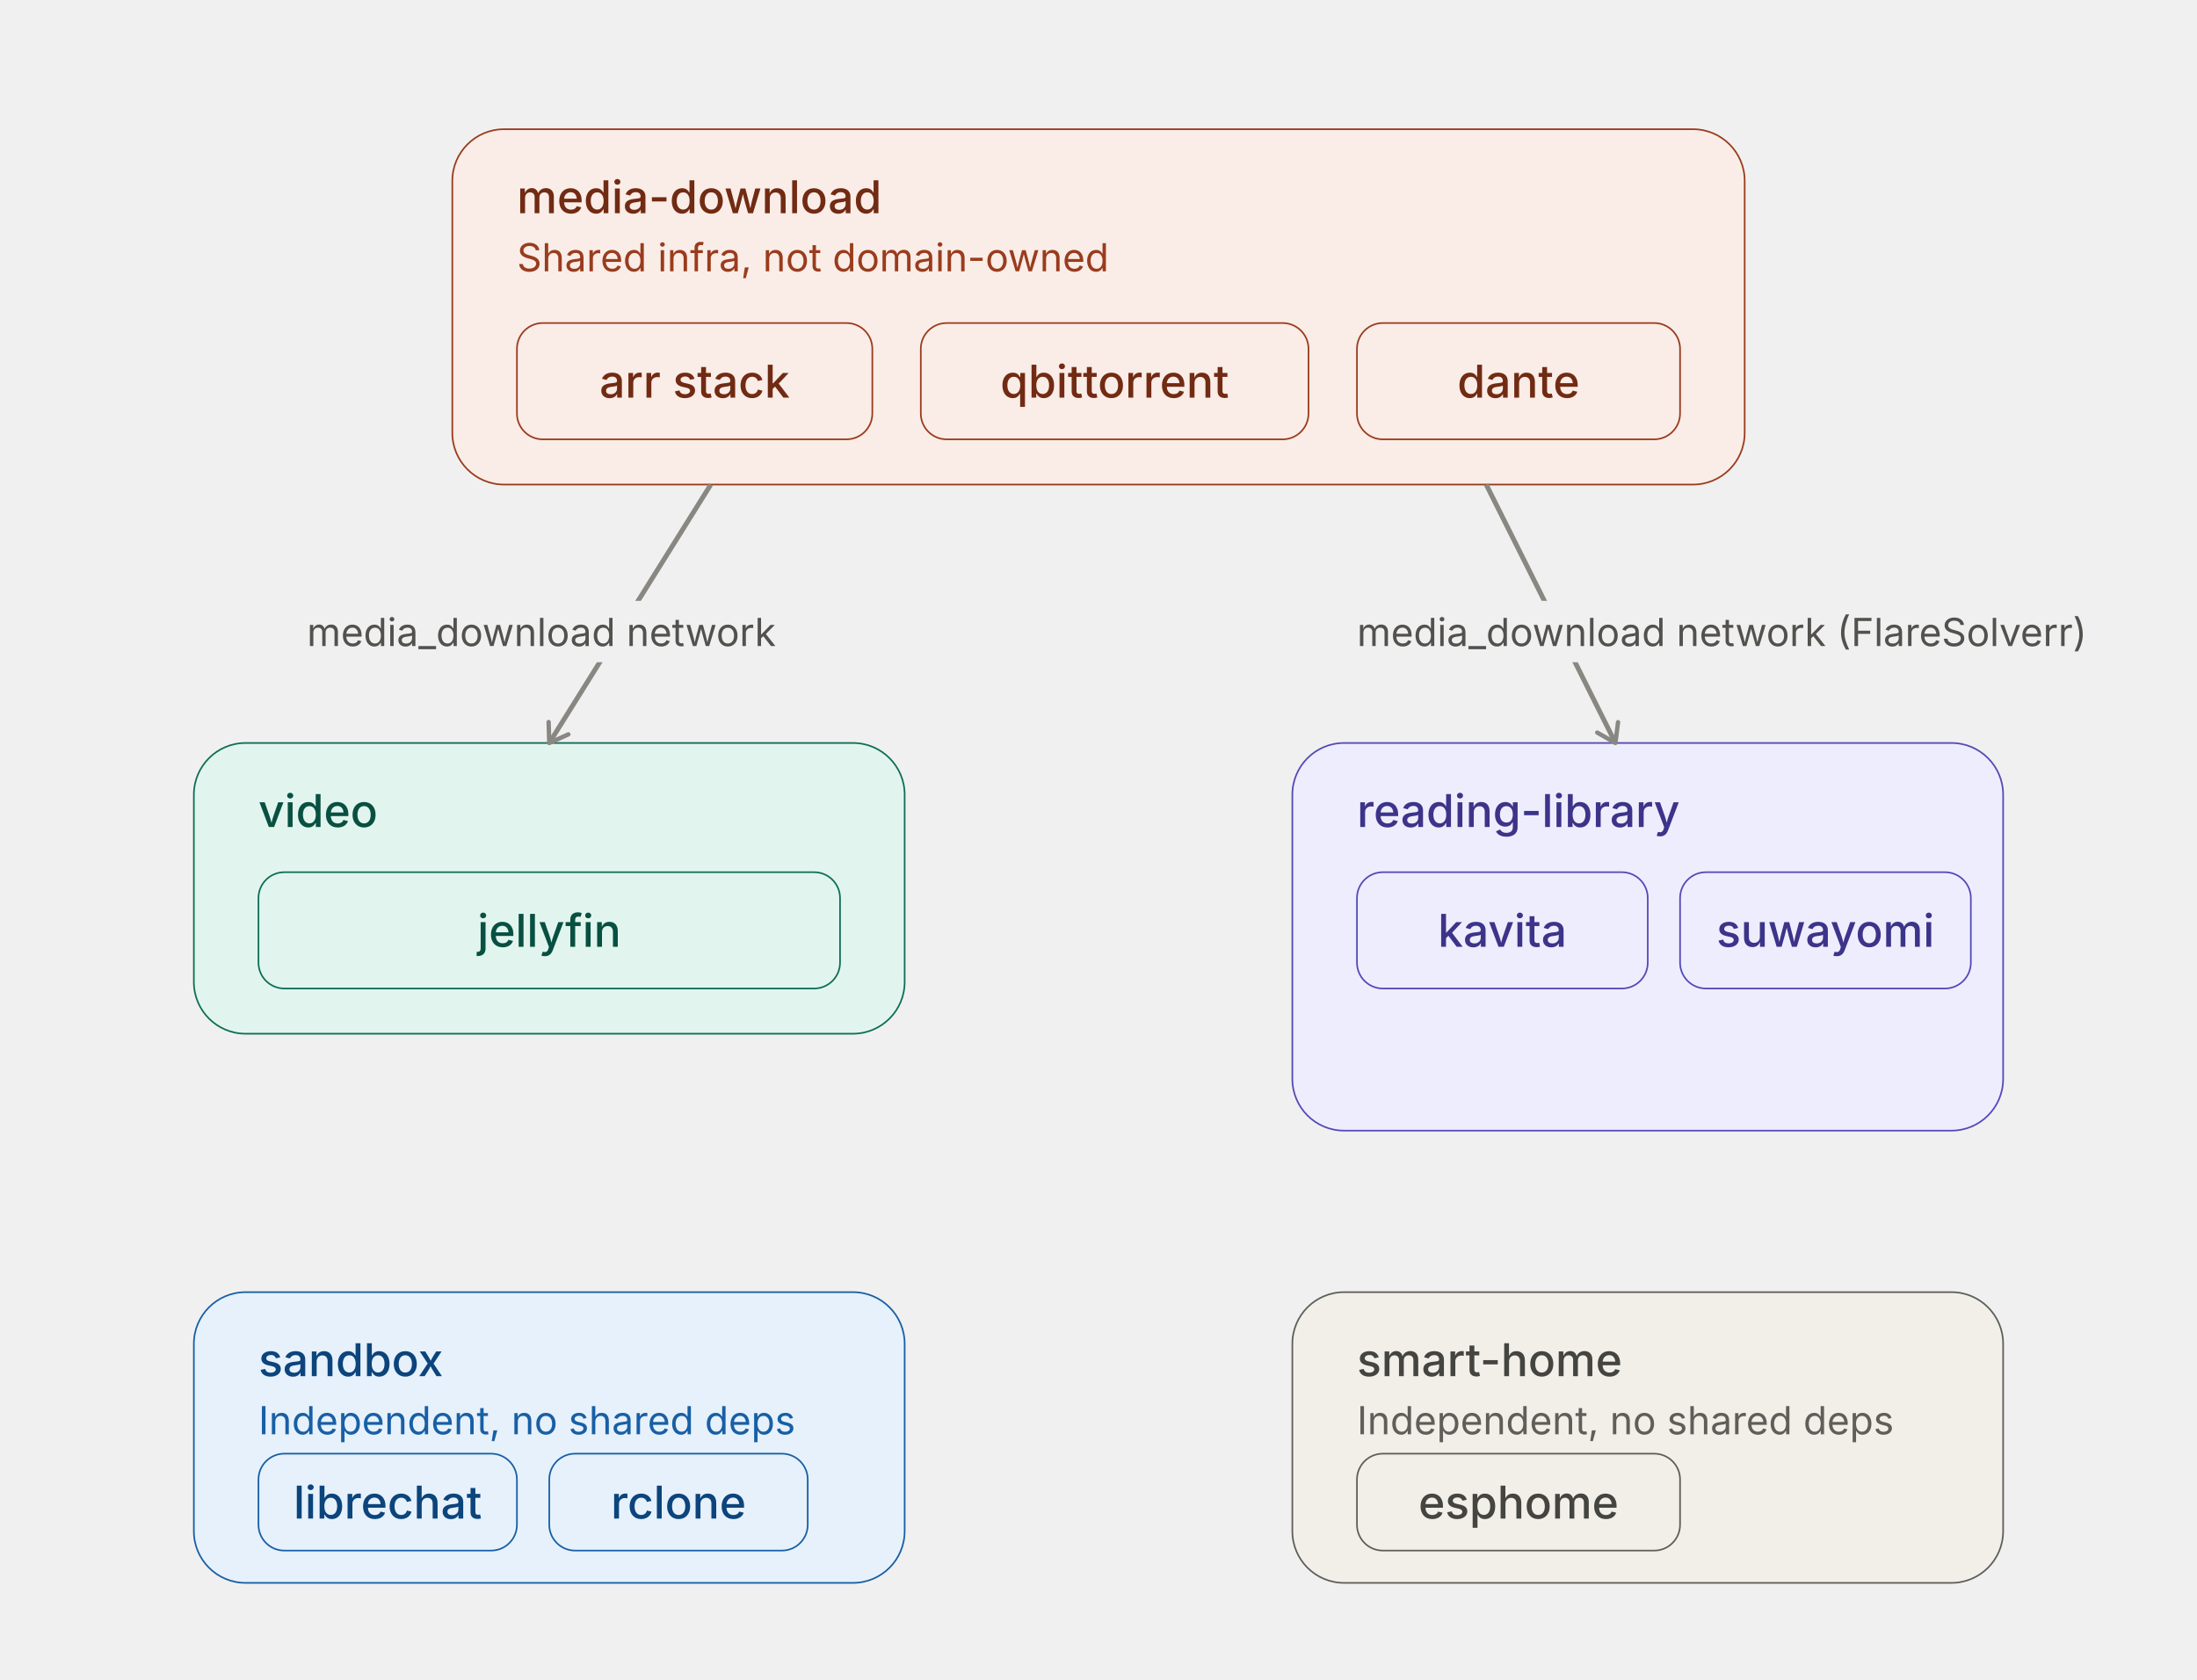
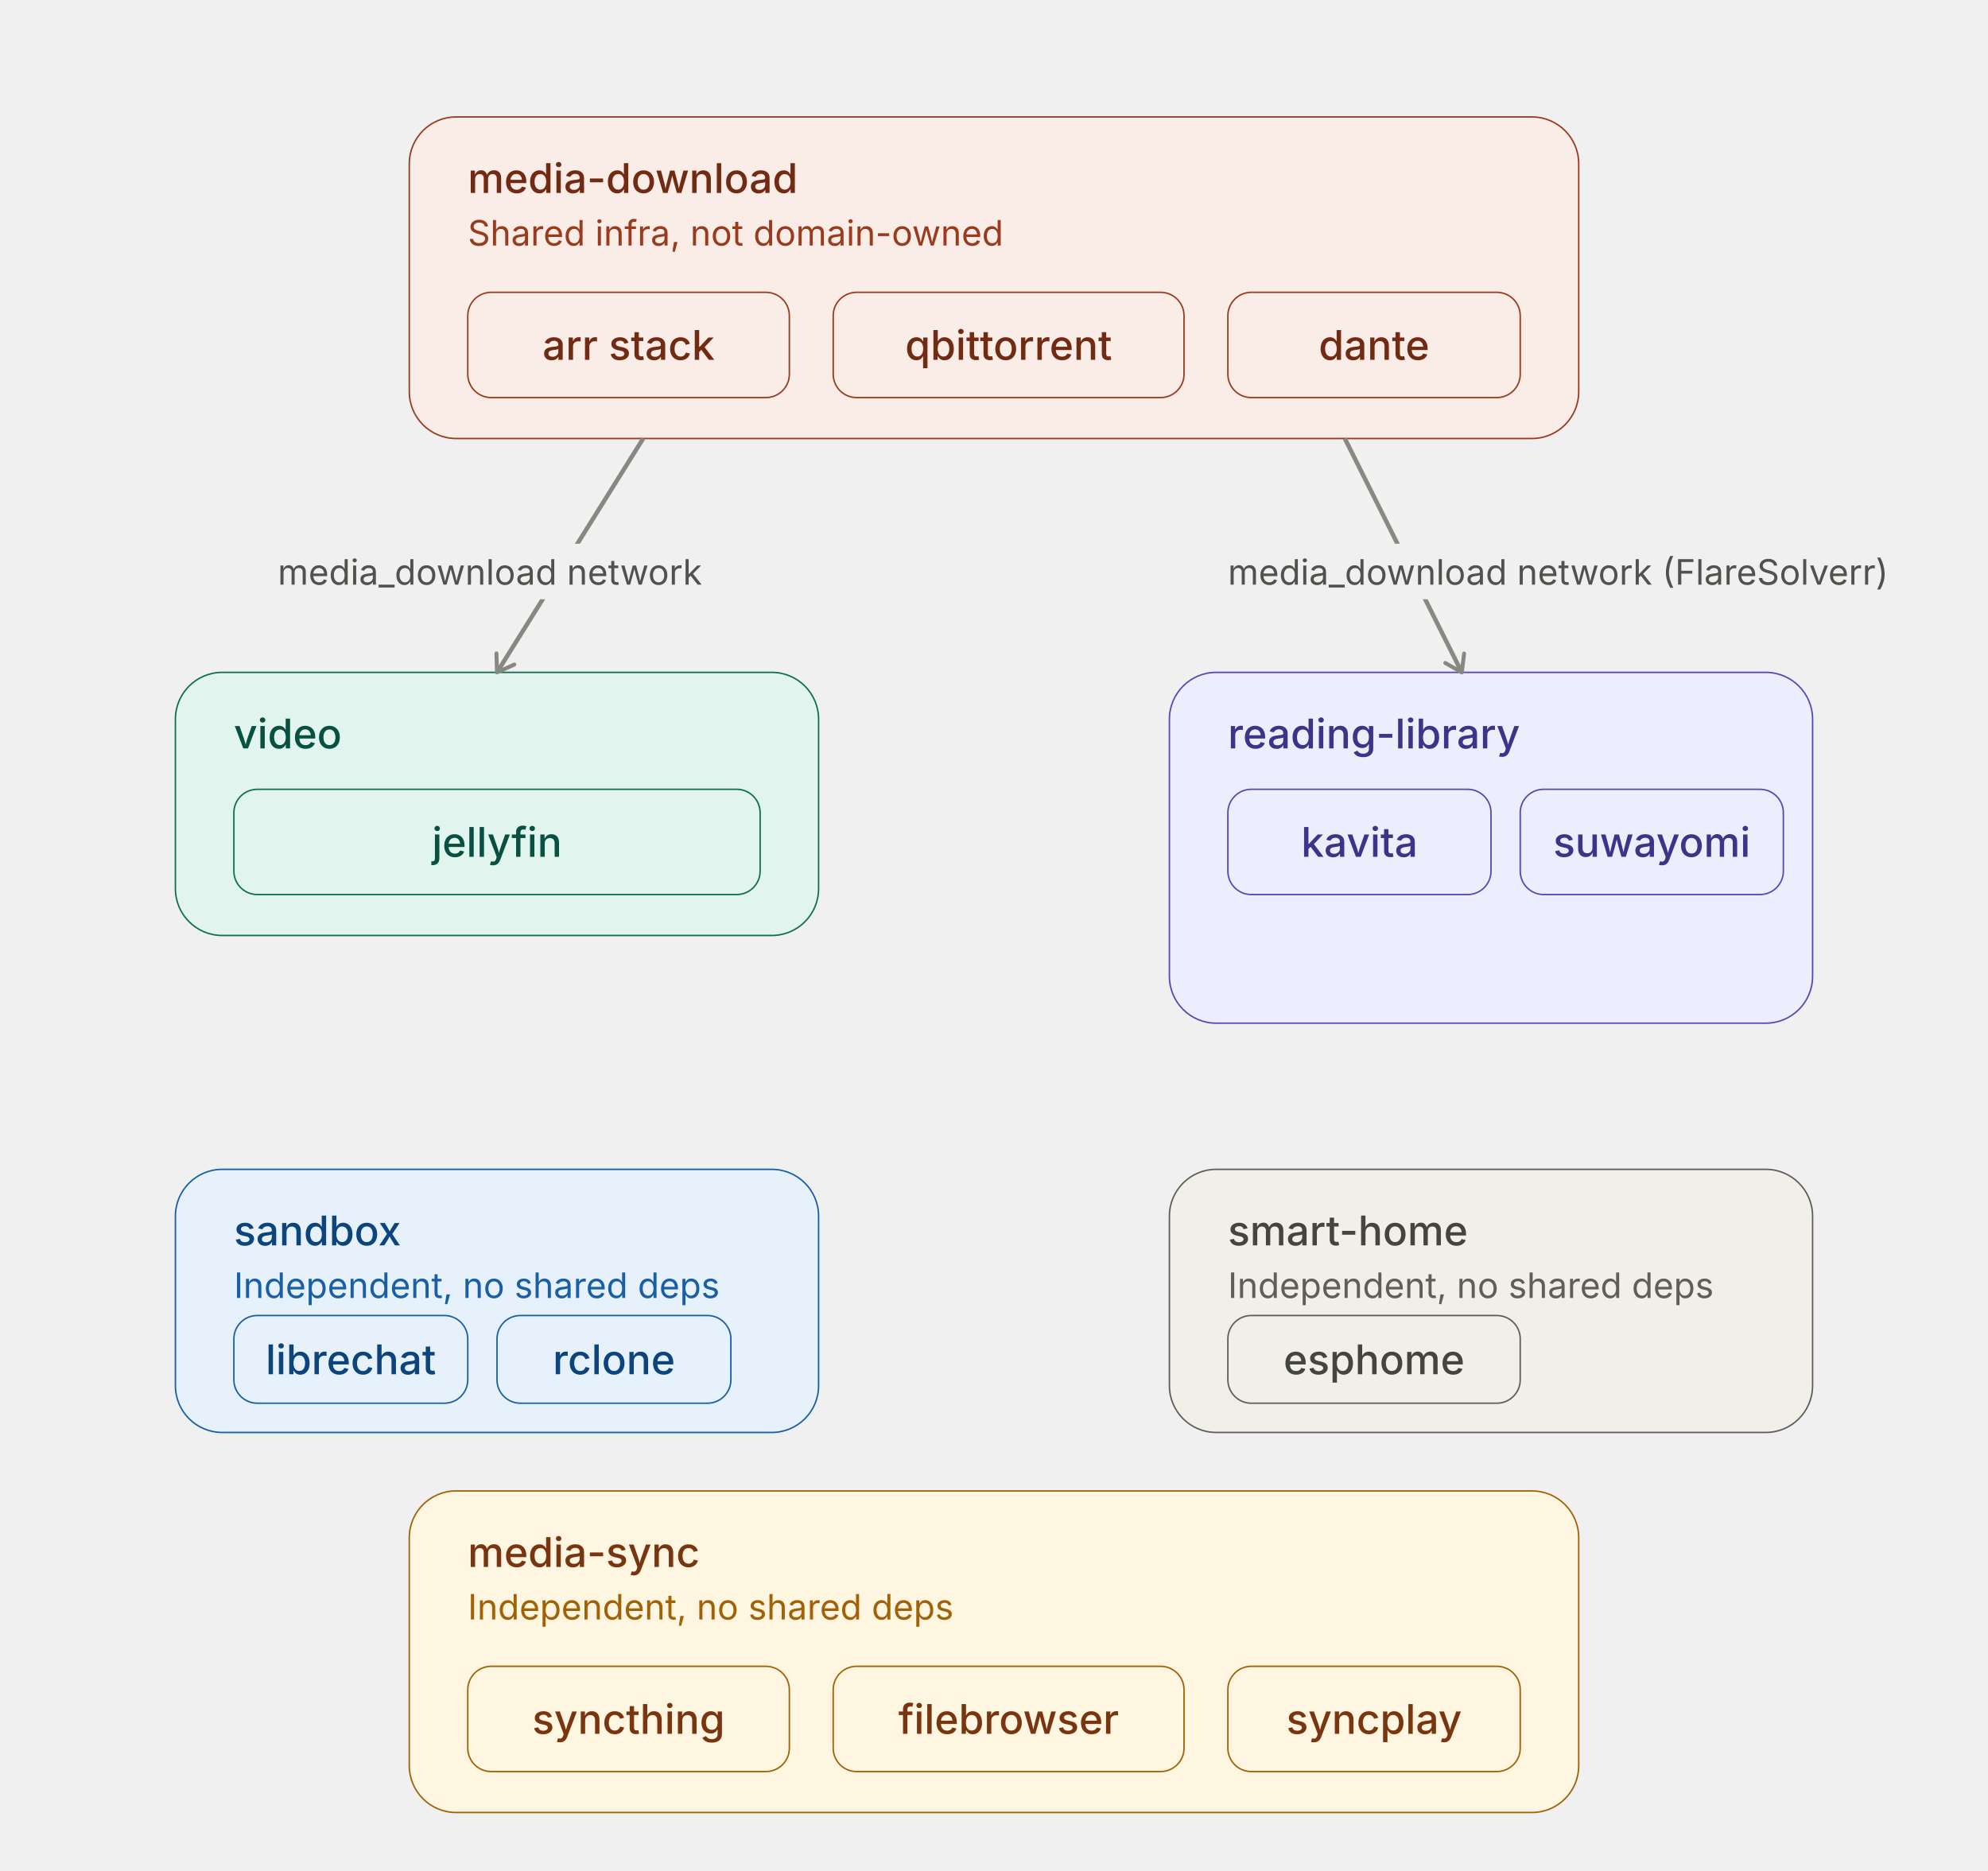
- <svg xmlns="http://www.w3.org/2000/svg" width="100%" viewBox="0 0 680 520" role="img" style="">
+ <svg xmlns="http://www.w3.org/2000/svg" width="100%" viewBox="0 0 680 640" role="img" style="">
  <defs>
    <marker id="arrow" viewBox="0 0 10 10" refX="8" refY="5" markerWidth="6" markerHeight="6" orient="auto-start-reverse">
      <path d="M2 1L8 5L2 9" fill="none" stroke="context-stroke" stroke-width="1.5" stroke-linecap="round" stroke-linejoin="round" />
    </marker>
    <mask id="imagine-text-gaps-k8gsyh" maskUnits="userSpaceOnUse">
      <rect x="0" y="0" width="680" height="520" fill="white" />
      <rect x="156" y="50" width="118.976" height="22" fill="black" rx="2" />
      <rect x="155" y="70" width="189.206" height="19" fill="black" rx="2" />
      <rect x="180.695" y="107" width="68.477" height="22" fill="black" rx="2" />
      <rect x="302.609" y="107" width="84.796" height="22" fill="black" rx="2" />
      <rect x="445.609" y="107" width="48.59" height="22" fill="black" rx="2" />
      <rect x="75" y="240" width="46.616" height="22" fill="black" rx="2" />
      <rect x="141.375" y="277" width="55.778" height="22" fill="black" rx="2" />
      <rect x="416" y="240" width="107.475" height="22" fill="black" rx="2" />
      <rect x="440.789" y="277" width="49.655" height="22" fill="black" rx="2" />
      <rect x="526.977" y="277" width="75.426" height="22" fill="black" rx="2" />
      <rect x="91" y="186" width="154.378" height="19" fill="black" rx="2" />
      <rect x="416" y="186" width="234.244" height="19" fill="black" rx="2" />
      <rect x="75" y="410" width="66.678" height="22" fill="black" rx="2" />
      <rect x="76" y="430" width="173.286" height="19" fill="black" rx="2" />
      <rect x="86.141" y="454" width="68.725" height="22" fill="black" rx="2" />
      <rect x="184.953" y="454" width="50.901" height="22" fill="black" rx="2" />
      <rect x="415" y="410" width="91.157" height="22" fill="black" rx="2" />
      <rect x="416" y="430" width="173.286" height="19" fill="black" rx="2" />
      <rect x="434.289" y="454" width="71.235" height="22" fill="black" rx="2" />
    </mask>
  </defs>
  <g style="fill:rgb(0, 0, 0);stroke:none;color:rgb(11, 11, 11);stroke-width:1px;stroke-linecap:butt;stroke-linejoin:miter;opacity:1;font-family:&quot;Anthropic Sans&quot;, -apple-system, BlinkMacSystemFont, &quot;Segoe UI&quot;, sans-serif;font-size:16px;font-weight:400;text-anchor:start;dominant-baseline:auto">
    <rect x="140" y="40" width="400" height="110" rx="16" stroke-width="0.5" style="fill:rgb(250, 236, 231);stroke:rgb(153, 60, 29);color:rgb(11, 11, 11);stroke-width:0.5px;stroke-linecap:butt;stroke-linejoin:miter;opacity:1;font-family:&quot;Anthropic Sans&quot;, -apple-system, BlinkMacSystemFont, &quot;Segoe UI&quot;, sans-serif;font-size:16px;font-weight:400;text-anchor:start;dominant-baseline:auto" />
    <text x="160" y="66" style="fill:rgb(113, 43, 19);stroke:none;color:rgb(11, 11, 11);stroke-width:1px;stroke-linecap:butt;stroke-linejoin:miter;opacity:1;font-family:&quot;Anthropic Sans&quot;, -apple-system, BlinkMacSystemFont, &quot;Segoe UI&quot;, sans-serif;font-size:14px;font-weight:500;text-anchor:start;dominant-baseline:auto">media-download</text>
    <text x="160" y="84" style="fill:rgb(153, 60, 29);stroke:none;color:rgb(11, 11, 11);stroke-width:1px;stroke-linecap:butt;stroke-linejoin:miter;opacity:1;font-family:&quot;Anthropic Sans&quot;, -apple-system, BlinkMacSystemFont, &quot;Segoe UI&quot;, sans-serif;font-size:12px;font-weight:400;text-anchor:start;dominant-baseline:auto">Shared infra, not domain-owned</text>
  </g>
  <g style="fill:rgb(0, 0, 0);stroke:none;color:rgb(11, 11, 11);stroke-width:1px;stroke-linecap:butt;stroke-linejoin:miter;opacity:1;font-family:&quot;Anthropic Sans&quot;, -apple-system, BlinkMacSystemFont, &quot;Segoe UI&quot;, sans-serif;font-size:16px;font-weight:400;text-anchor:start;dominant-baseline:auto">
    <rect x="160" y="100" width="110" height="36" rx="8" stroke-width="0.5" style="fill:rgb(250, 236, 231);stroke:rgb(153, 60, 29);color:rgb(11, 11, 11);stroke-width:0.5px;stroke-linecap:butt;stroke-linejoin:miter;opacity:1;font-family:&quot;Anthropic Sans&quot;, -apple-system, BlinkMacSystemFont, &quot;Segoe UI&quot;, sans-serif;font-size:16px;font-weight:400;text-anchor:start;dominant-baseline:auto" />
    <text x="215" y="118" text-anchor="middle" dominant-baseline="central" style="fill:rgb(113, 43, 19);stroke:none;color:rgb(11, 11, 11);stroke-width:1px;stroke-linecap:butt;stroke-linejoin:miter;opacity:1;font-family:&quot;Anthropic Sans&quot;, -apple-system, BlinkMacSystemFont, &quot;Segoe UI&quot;, sans-serif;font-size:14px;font-weight:500;text-anchor:middle;dominant-baseline:central">arr stack</text>
  </g>
  <g style="fill:rgb(0, 0, 0);stroke:none;color:rgb(11, 11, 11);stroke-width:1px;stroke-linecap:butt;stroke-linejoin:miter;opacity:1;font-family:&quot;Anthropic Sans&quot;, -apple-system, BlinkMacSystemFont, &quot;Segoe UI&quot;, sans-serif;font-size:16px;font-weight:400;text-anchor:start;dominant-baseline:auto">
    <rect x="285" y="100" width="120" height="36" rx="8" stroke-width="0.5" style="fill:rgb(250, 236, 231);stroke:rgb(153, 60, 29);color:rgb(11, 11, 11);stroke-width:0.5px;stroke-linecap:butt;stroke-linejoin:miter;opacity:1;font-family:&quot;Anthropic Sans&quot;, -apple-system, BlinkMacSystemFont, &quot;Segoe UI&quot;, sans-serif;font-size:16px;font-weight:400;text-anchor:start;dominant-baseline:auto" />
    <text x="345" y="118" text-anchor="middle" dominant-baseline="central" style="fill:rgb(113, 43, 19);stroke:none;color:rgb(11, 11, 11);stroke-width:1px;stroke-linecap:butt;stroke-linejoin:miter;opacity:1;font-family:&quot;Anthropic Sans&quot;, -apple-system, BlinkMacSystemFont, &quot;Segoe UI&quot;, sans-serif;font-size:14px;font-weight:500;text-anchor:middle;dominant-baseline:central">qbittorrent</text>
  </g>
  <g style="fill:rgb(0, 0, 0);stroke:none;color:rgb(11, 11, 11);stroke-width:1px;stroke-linecap:butt;stroke-linejoin:miter;opacity:1;font-family:&quot;Anthropic Sans&quot;, -apple-system, BlinkMacSystemFont, &quot;Segoe UI&quot;, sans-serif;font-size:16px;font-weight:400;text-anchor:start;dominant-baseline:auto">
    <rect x="420" y="100" width="100" height="36" rx="8" stroke-width="0.5" style="fill:rgb(250, 236, 231);stroke:rgb(153, 60, 29);color:rgb(11, 11, 11);stroke-width:0.5px;stroke-linecap:butt;stroke-linejoin:miter;opacity:1;font-family:&quot;Anthropic Sans&quot;, -apple-system, BlinkMacSystemFont, &quot;Segoe UI&quot;, sans-serif;font-size:16px;font-weight:400;text-anchor:start;dominant-baseline:auto" />
    <text x="470" y="118" text-anchor="middle" dominant-baseline="central" style="fill:rgb(113, 43, 19);stroke:none;color:rgb(11, 11, 11);stroke-width:1px;stroke-linecap:butt;stroke-linejoin:miter;opacity:1;font-family:&quot;Anthropic Sans&quot;, -apple-system, BlinkMacSystemFont, &quot;Segoe UI&quot;, sans-serif;font-size:14px;font-weight:500;text-anchor:middle;dominant-baseline:central">dante</text>
  </g>
  <g style="fill:rgb(0, 0, 0);stroke:none;color:rgb(11, 11, 11);stroke-width:1px;stroke-linecap:butt;stroke-linejoin:miter;opacity:1;font-family:&quot;Anthropic Sans&quot;, -apple-system, BlinkMacSystemFont, &quot;Segoe UI&quot;, sans-serif;font-size:16px;font-weight:400;text-anchor:start;dominant-baseline:auto">
    <rect x="60" y="230" width="220" height="90" rx="16" stroke-width="0.5" style="fill:rgb(225, 245, 238);stroke:rgb(15, 110, 86);color:rgb(11, 11, 11);stroke-width:0.5px;stroke-linecap:butt;stroke-linejoin:miter;opacity:1;font-family:&quot;Anthropic Sans&quot;, -apple-system, BlinkMacSystemFont, &quot;Segoe UI&quot;, sans-serif;font-size:16px;font-weight:400;text-anchor:start;dominant-baseline:auto" />
    <text x="80" y="256" style="fill:rgb(8, 80, 65);stroke:none;color:rgb(11, 11, 11);stroke-width:1px;stroke-linecap:butt;stroke-linejoin:miter;opacity:1;font-family:&quot;Anthropic Sans&quot;, -apple-system, BlinkMacSystemFont, &quot;Segoe UI&quot;, sans-serif;font-size:14px;font-weight:500;text-anchor:start;dominant-baseline:auto">video</text>
  </g>
  <g style="fill:rgb(0, 0, 0);stroke:none;color:rgb(11, 11, 11);stroke-width:1px;stroke-linecap:butt;stroke-linejoin:miter;opacity:1;font-family:&quot;Anthropic Sans&quot;, -apple-system, BlinkMacSystemFont, &quot;Segoe UI&quot;, sans-serif;font-size:16px;font-weight:400;text-anchor:start;dominant-baseline:auto">
    <rect x="80" y="270" width="180" height="36" rx="8" stroke-width="0.5" style="fill:rgb(225, 245, 238);stroke:rgb(15, 110, 86);color:rgb(11, 11, 11);stroke-width:0.5px;stroke-linecap:butt;stroke-linejoin:miter;opacity:1;font-family:&quot;Anthropic Sans&quot;, -apple-system, BlinkMacSystemFont, &quot;Segoe UI&quot;, sans-serif;font-size:16px;font-weight:400;text-anchor:start;dominant-baseline:auto" />
    <text x="170" y="288" text-anchor="middle" dominant-baseline="central" style="fill:rgb(8, 80, 65);stroke:none;color:rgb(11, 11, 11);stroke-width:1px;stroke-linecap:butt;stroke-linejoin:miter;opacity:1;font-family:&quot;Anthropic Sans&quot;, -apple-system, BlinkMacSystemFont, &quot;Segoe UI&quot;, sans-serif;font-size:14px;font-weight:500;text-anchor:middle;dominant-baseline:central">jellyfin</text>
  </g>
  <g style="fill:rgb(0, 0, 0);stroke:none;color:rgb(11, 11, 11);stroke-width:1px;stroke-linecap:butt;stroke-linejoin:miter;opacity:1;font-family:&quot;Anthropic Sans&quot;, -apple-system, BlinkMacSystemFont, &quot;Segoe UI&quot;, sans-serif;font-size:16px;font-weight:400;text-anchor:start;dominant-baseline:auto">
    <rect x="400" y="230" width="220" height="120" rx="16" stroke-width="0.5" style="fill:rgb(238, 237, 254);stroke:rgb(83, 74, 183);color:rgb(11, 11, 11);stroke-width:0.5px;stroke-linecap:butt;stroke-linejoin:miter;opacity:1;font-family:&quot;Anthropic Sans&quot;, -apple-system, BlinkMacSystemFont, &quot;Segoe UI&quot;, sans-serif;font-size:16px;font-weight:400;text-anchor:start;dominant-baseline:auto" />
    <text x="420" y="256" style="fill:rgb(60, 52, 137);stroke:none;color:rgb(11, 11, 11);stroke-width:1px;stroke-linecap:butt;stroke-linejoin:miter;opacity:1;font-family:&quot;Anthropic Sans&quot;, -apple-system, BlinkMacSystemFont, &quot;Segoe UI&quot;, sans-serif;font-size:14px;font-weight:500;text-anchor:start;dominant-baseline:auto">reading-library</text>
  </g>
  <g style="fill:rgb(0, 0, 0);stroke:none;color:rgb(11, 11, 11);stroke-width:1px;stroke-linecap:butt;stroke-linejoin:miter;opacity:1;font-family:&quot;Anthropic Sans&quot;, -apple-system, BlinkMacSystemFont, &quot;Segoe UI&quot;, sans-serif;font-size:16px;font-weight:400;text-anchor:start;dominant-baseline:auto">
    <rect x="420" y="270" width="90" height="36" rx="8" stroke-width="0.5" style="fill:rgb(238, 237, 254);stroke:rgb(83, 74, 183);color:rgb(11, 11, 11);stroke-width:0.5px;stroke-linecap:butt;stroke-linejoin:miter;opacity:1;font-family:&quot;Anthropic Sans&quot;, -apple-system, BlinkMacSystemFont, &quot;Segoe UI&quot;, sans-serif;font-size:16px;font-weight:400;text-anchor:start;dominant-baseline:auto" />
    <text x="465" y="288" text-anchor="middle" dominant-baseline="central" style="fill:rgb(60, 52, 137);stroke:none;color:rgb(11, 11, 11);stroke-width:1px;stroke-linecap:butt;stroke-linejoin:miter;opacity:1;font-family:&quot;Anthropic Sans&quot;, -apple-system, BlinkMacSystemFont, &quot;Segoe UI&quot;, sans-serif;font-size:14px;font-weight:500;text-anchor:middle;dominant-baseline:central">kavita</text>
  </g>
  <g style="fill:rgb(0, 0, 0);stroke:none;color:rgb(11, 11, 11);stroke-width:1px;stroke-linecap:butt;stroke-linejoin:miter;opacity:1;font-family:&quot;Anthropic Sans&quot;, -apple-system, BlinkMacSystemFont, &quot;Segoe UI&quot;, sans-serif;font-size:16px;font-weight:400;text-anchor:start;dominant-baseline:auto">
    <rect x="520" y="270" width="90" height="36" rx="8" stroke-width="0.5" style="fill:rgb(238, 237, 254);stroke:rgb(83, 74, 183);color:rgb(11, 11, 11);stroke-width:0.5px;stroke-linecap:butt;stroke-linejoin:miter;opacity:1;font-family:&quot;Anthropic Sans&quot;, -apple-system, BlinkMacSystemFont, &quot;Segoe UI&quot;, sans-serif;font-size:16px;font-weight:400;text-anchor:start;dominant-baseline:auto" />
    <text x="565" y="288" text-anchor="middle" dominant-baseline="central" style="fill:rgb(60, 52, 137);stroke:none;color:rgb(11, 11, 11);stroke-width:1px;stroke-linecap:butt;stroke-linejoin:miter;opacity:1;font-family:&quot;Anthropic Sans&quot;, -apple-system, BlinkMacSystemFont, &quot;Segoe UI&quot;, sans-serif;font-size:14px;font-weight:500;text-anchor:middle;dominant-baseline:central">suwayomi</text>
  </g>
  <path d="M220 150 L170 230" fill="none" marker-end="url(#arrow)" mask="url(#imagine-text-gaps-k8gsyh)" style="fill:none;stroke:rgb(137, 135, 129);color:rgb(11, 11, 11);stroke-width:1.5px;stroke-linecap:butt;stroke-linejoin:miter;opacity:1;font-family:&quot;Anthropic Sans&quot;, -apple-system, BlinkMacSystemFont, &quot;Segoe UI&quot;, sans-serif;font-size:16px;font-weight:400;text-anchor:start;dominant-baseline:auto" />
  <path d="M460 150 L500 230" fill="none" marker-end="url(#arrow)" mask="url(#imagine-text-gaps-k8gsyh)" style="fill:none;stroke:rgb(137, 135, 129);color:rgb(11, 11, 11);stroke-width:1.5px;stroke-linecap:butt;stroke-linejoin:miter;opacity:1;font-family:&quot;Anthropic Sans&quot;, -apple-system, BlinkMacSystemFont, &quot;Segoe UI&quot;, sans-serif;font-size:16px;font-weight:400;text-anchor:start;dominant-baseline:auto" />
  <text x="95" y="200" style="fill:rgb(82, 81, 78);stroke:none;color:rgb(11, 11, 11);stroke-width:1px;stroke-linecap:butt;stroke-linejoin:miter;opacity:1;font-family:&quot;Anthropic Sans&quot;, -apple-system, BlinkMacSystemFont, &quot;Segoe UI&quot;, sans-serif;font-size:12px;font-weight:400;text-anchor:start;dominant-baseline:auto">media_download network</text>
  <text x="420" y="200" style="fill:rgb(82, 81, 78);stroke:none;color:rgb(11, 11, 11);stroke-width:1px;stroke-linecap:butt;stroke-linejoin:miter;opacity:1;font-family:&quot;Anthropic Sans&quot;, -apple-system, BlinkMacSystemFont, &quot;Segoe UI&quot;, sans-serif;font-size:12px;font-weight:400;text-anchor:start;dominant-baseline:auto">media_download network (FlareSolverr)</text>
  <g style="fill:rgb(0, 0, 0);stroke:none;color:rgb(11, 11, 11);stroke-width:1px;stroke-linecap:butt;stroke-linejoin:miter;opacity:1;font-family:&quot;Anthropic Sans&quot;, -apple-system, BlinkMacSystemFont, &quot;Segoe UI&quot;, sans-serif;font-size:16px;font-weight:400;text-anchor:start;dominant-baseline:auto">
    <rect x="60" y="400" width="220" height="90" rx="16" stroke-width="0.5" style="fill:rgb(230, 241, 251);stroke:rgb(24, 95, 165);color:rgb(11, 11, 11);stroke-width:0.5px;stroke-linecap:butt;stroke-linejoin:miter;opacity:1;font-family:&quot;Anthropic Sans&quot;, -apple-system, BlinkMacSystemFont, &quot;Segoe UI&quot;, sans-serif;font-size:16px;font-weight:400;text-anchor:start;dominant-baseline:auto" />
    <text x="80" y="426" style="fill:rgb(12, 68, 124);stroke:none;color:rgb(11, 11, 11);stroke-width:1px;stroke-linecap:butt;stroke-linejoin:miter;opacity:1;font-family:&quot;Anthropic Sans&quot;, -apple-system, BlinkMacSystemFont, &quot;Segoe UI&quot;, sans-serif;font-size:14px;font-weight:500;text-anchor:start;dominant-baseline:auto">sandbox</text>
    <text x="80" y="444" style="fill:rgb(24, 95, 165);stroke:none;color:rgb(11, 11, 11);stroke-width:1px;stroke-linecap:butt;stroke-linejoin:miter;opacity:1;font-family:&quot;Anthropic Sans&quot;, -apple-system, BlinkMacSystemFont, &quot;Segoe UI&quot;, sans-serif;font-size:12px;font-weight:400;text-anchor:start;dominant-baseline:auto">Independent, no shared deps</text>
  </g>
  <g style="fill:rgb(0, 0, 0);stroke:none;color:rgb(11, 11, 11);stroke-width:1px;stroke-linecap:butt;stroke-linejoin:miter;opacity:1;font-family:&quot;Anthropic Sans&quot;, -apple-system, BlinkMacSystemFont, &quot;Segoe UI&quot;, sans-serif;font-size:16px;font-weight:400;text-anchor:start;dominant-baseline:auto">
    <rect x="80" y="450" width="80" height="30" rx="8" stroke-width="0.5" style="fill:rgb(230, 241, 251);stroke:rgb(24, 95, 165);color:rgb(11, 11, 11);stroke-width:0.5px;stroke-linecap:butt;stroke-linejoin:miter;opacity:1;font-family:&quot;Anthropic Sans&quot;, -apple-system, BlinkMacSystemFont, &quot;Segoe UI&quot;, sans-serif;font-size:16px;font-weight:400;text-anchor:start;dominant-baseline:auto" />
    <text x="120" y="465" text-anchor="middle" dominant-baseline="central" style="fill:rgb(12, 68, 124);stroke:none;color:rgb(11, 11, 11);stroke-width:1px;stroke-linecap:butt;stroke-linejoin:miter;opacity:1;font-family:&quot;Anthropic Sans&quot;, -apple-system, BlinkMacSystemFont, &quot;Segoe UI&quot;, sans-serif;font-size:14px;font-weight:500;text-anchor:middle;dominant-baseline:central">librechat</text>
  </g>
  <g style="fill:rgb(0, 0, 0);stroke:none;color:rgb(11, 11, 11);stroke-width:1px;stroke-linecap:butt;stroke-linejoin:miter;opacity:1;font-family:&quot;Anthropic Sans&quot;, -apple-system, BlinkMacSystemFont, &quot;Segoe UI&quot;, sans-serif;font-size:16px;font-weight:400;text-anchor:start;dominant-baseline:auto">
    <rect x="170" y="450" width="80" height="30" rx="8" stroke-width="0.5" style="fill:rgb(230, 241, 251);stroke:rgb(24, 95, 165);color:rgb(11, 11, 11);stroke-width:0.5px;stroke-linecap:butt;stroke-linejoin:miter;opacity:1;font-family:&quot;Anthropic Sans&quot;, -apple-system, BlinkMacSystemFont, &quot;Segoe UI&quot;, sans-serif;font-size:16px;font-weight:400;text-anchor:start;dominant-baseline:auto" />
    <text x="210" y="465" text-anchor="middle" dominant-baseline="central" style="fill:rgb(12, 68, 124);stroke:none;color:rgb(11, 11, 11);stroke-width:1px;stroke-linecap:butt;stroke-linejoin:miter;opacity:1;font-family:&quot;Anthropic Sans&quot;, -apple-system, BlinkMacSystemFont, &quot;Segoe UI&quot;, sans-serif;font-size:14px;font-weight:500;text-anchor:middle;dominant-baseline:central">rclone</text>
  </g>
  <g style="fill:rgb(0, 0, 0);stroke:none;color:rgb(11, 11, 11);stroke-width:1px;stroke-linecap:butt;stroke-linejoin:miter;opacity:1;font-family:&quot;Anthropic Sans&quot;, -apple-system, BlinkMacSystemFont, &quot;Segoe UI&quot;, sans-serif;font-size:16px;font-weight:400;text-anchor:start;dominant-baseline:auto">
    <rect x="400" y="400" width="220" height="90" rx="16" stroke-width="0.5" style="fill:rgb(241, 239, 232);stroke:rgb(95, 94, 90);color:rgb(11, 11, 11);stroke-width:0.5px;stroke-linecap:butt;stroke-linejoin:miter;opacity:1;font-family:&quot;Anthropic Sans&quot;, -apple-system, BlinkMacSystemFont, &quot;Segoe UI&quot;, sans-serif;font-size:16px;font-weight:400;text-anchor:start;dominant-baseline:auto" />
    <text x="420" y="426" style="fill:rgb(68, 68, 65);stroke:none;color:rgb(11, 11, 11);stroke-width:1px;stroke-linecap:butt;stroke-linejoin:miter;opacity:1;font-family:&quot;Anthropic Sans&quot;, -apple-system, BlinkMacSystemFont, &quot;Segoe UI&quot;, sans-serif;font-size:14px;font-weight:500;text-anchor:start;dominant-baseline:auto">smart-home</text>
    <text x="420" y="444" style="fill:rgb(95, 94, 90);stroke:none;color:rgb(11, 11, 11);stroke-width:1px;stroke-linecap:butt;stroke-linejoin:miter;opacity:1;font-family:&quot;Anthropic Sans&quot;, -apple-system, BlinkMacSystemFont, &quot;Segoe UI&quot;, sans-serif;font-size:12px;font-weight:400;text-anchor:start;dominant-baseline:auto">Independent, no shared deps</text>
  </g>
  <g style="fill:rgb(0, 0, 0);stroke:none;color:rgb(11, 11, 11);stroke-width:1px;stroke-linecap:butt;stroke-linejoin:miter;opacity:1;font-family:&quot;Anthropic Sans&quot;, -apple-system, BlinkMacSystemFont, &quot;Segoe UI&quot;, sans-serif;font-size:16px;font-weight:400;text-anchor:start;dominant-baseline:auto">
    <rect x="420" y="450" width="100" height="30" rx="8" stroke-width="0.5" style="fill:rgb(241, 239, 232);stroke:rgb(95, 94, 90);color:rgb(11, 11, 11);stroke-width:0.5px;stroke-linecap:butt;stroke-linejoin:miter;opacity:1;font-family:&quot;Anthropic Sans&quot;, -apple-system, BlinkMacSystemFont, &quot;Segoe UI&quot;, sans-serif;font-size:16px;font-weight:400;text-anchor:start;dominant-baseline:auto" />
    <text x="470" y="465" text-anchor="middle" dominant-baseline="central" style="fill:rgb(68, 68, 65);stroke:none;color:rgb(11, 11, 11);stroke-width:1px;stroke-linecap:butt;stroke-linejoin:miter;opacity:1;font-family:&quot;Anthropic Sans&quot;, -apple-system, BlinkMacSystemFont, &quot;Segoe UI&quot;, sans-serif;font-size:14px;font-weight:500;text-anchor:middle;dominant-baseline:central">esphome</text>
  </g>
+   <g style="fill:rgb(0, 0, 0);stroke:none;color:rgb(11, 11, 11);stroke-width:1px;stroke-linecap:butt;stroke-linejoin:miter;opacity:1;font-family:&quot;Anthropic Sans&quot;, -apple-system, BlinkMacSystemFont, &quot;Segoe UI&quot;, sans-serif;font-size:16px;font-weight:400;text-anchor:start;dominant-baseline:auto">
+     <rect x="140" y="510" width="400" height="110" rx="16" stroke-width="0.5" style="fill:rgb(254, 246, 224);stroke:rgb(161, 98, 7);color:rgb(11, 11, 11);stroke-width:0.5px;stroke-linecap:butt;stroke-linejoin:miter;opacity:1;font-family:&quot;Anthropic Sans&quot;, -apple-system, BlinkMacSystemFont, &quot;Segoe UI&quot;, sans-serif;font-size:16px;font-weight:400;text-anchor:start;dominant-baseline:auto" />
+     <text x="160" y="536" style="fill:rgb(120, 53, 15);stroke:none;color:rgb(11, 11, 11);stroke-width:1px;stroke-linecap:butt;stroke-linejoin:miter;opacity:1;font-family:&quot;Anthropic Sans&quot;, -apple-system, BlinkMacSystemFont, &quot;Segoe UI&quot;, sans-serif;font-size:14px;font-weight:500;text-anchor:start;dominant-baseline:auto">media-sync</text>
+     <text x="160" y="554" style="fill:rgb(161, 98, 7);stroke:none;color:rgb(11, 11, 11);stroke-width:1px;stroke-linecap:butt;stroke-linejoin:miter;opacity:1;font-family:&quot;Anthropic Sans&quot;, -apple-system, BlinkMacSystemFont, &quot;Segoe UI&quot;, sans-serif;font-size:12px;font-weight:400;text-anchor:start;dominant-baseline:auto">Independent, no shared deps</text>
+   </g>
+   <g style="fill:rgb(0, 0, 0);stroke:none;color:rgb(11, 11, 11);stroke-width:1px;stroke-linecap:butt;stroke-linejoin:miter;opacity:1;font-family:&quot;Anthropic Sans&quot;, -apple-system, BlinkMacSystemFont, &quot;Segoe UI&quot;, sans-serif;font-size:16px;font-weight:400;text-anchor:start;dominant-baseline:auto">
+     <rect x="160" y="570" width="110" height="36" rx="8" stroke-width="0.5" style="fill:rgb(254, 246, 224);stroke:rgb(161, 98, 7);color:rgb(11, 11, 11);stroke-width:0.5px;stroke-linecap:butt;stroke-linejoin:miter;opacity:1;font-family:&quot;Anthropic Sans&quot;, -apple-system, BlinkMacSystemFont, &quot;Segoe UI&quot;, sans-serif;font-size:16px;font-weight:400;text-anchor:start;dominant-baseline:auto" />
+     <text x="215" y="588" text-anchor="middle" dominant-baseline="central" style="fill:rgb(120, 53, 15);stroke:none;color:rgb(11, 11, 11);stroke-width:1px;stroke-linecap:butt;stroke-linejoin:miter;opacity:1;font-family:&quot;Anthropic Sans&quot;, -apple-system, BlinkMacSystemFont, &quot;Segoe UI&quot;, sans-serif;font-size:14px;font-weight:500;text-anchor:middle;dominant-baseline:central">syncthing</text>
+   </g>
+   <g style="fill:rgb(0, 0, 0);stroke:none;color:rgb(11, 11, 11);stroke-width:1px;stroke-linecap:butt;stroke-linejoin:miter;opacity:1;font-family:&quot;Anthropic Sans&quot;, -apple-system, BlinkMacSystemFont, &quot;Segoe UI&quot;, sans-serif;font-size:16px;font-weight:400;text-anchor:start;dominant-baseline:auto">
+     <rect x="285" y="570" width="120" height="36" rx="8" stroke-width="0.5" style="fill:rgb(254, 246, 224);stroke:rgb(161, 98, 7);color:rgb(11, 11, 11);stroke-width:0.5px;stroke-linecap:butt;stroke-linejoin:miter;opacity:1;font-family:&quot;Anthropic Sans&quot;, -apple-system, BlinkMacSystemFont, &quot;Segoe UI&quot;, sans-serif;font-size:16px;font-weight:400;text-anchor:start;dominant-baseline:auto" />
+     <text x="345" y="588" text-anchor="middle" dominant-baseline="central" style="fill:rgb(120, 53, 15);stroke:none;color:rgb(11, 11, 11);stroke-width:1px;stroke-linecap:butt;stroke-linejoin:miter;opacity:1;font-family:&quot;Anthropic Sans&quot;, -apple-system, BlinkMacSystemFont, &quot;Segoe UI&quot;, sans-serif;font-size:14px;font-weight:500;text-anchor:middle;dominant-baseline:central">filebrowser</text>
+   </g>
+   <g style="fill:rgb(0, 0, 0);stroke:none;color:rgb(11, 11, 11);stroke-width:1px;stroke-linecap:butt;stroke-linejoin:miter;opacity:1;font-family:&quot;Anthropic Sans&quot;, -apple-system, BlinkMacSystemFont, &quot;Segoe UI&quot;, sans-serif;font-size:16px;font-weight:400;text-anchor:start;dominant-baseline:auto">
+     <rect x="420" y="570" width="100" height="36" rx="8" stroke-width="0.5" style="fill:rgb(254, 246, 224);stroke:rgb(161, 98, 7);color:rgb(11, 11, 11);stroke-width:0.5px;stroke-linecap:butt;stroke-linejoin:miter;opacity:1;font-family:&quot;Anthropic Sans&quot;, -apple-system, BlinkMacSystemFont, &quot;Segoe UI&quot;, sans-serif;font-size:16px;font-weight:400;text-anchor:start;dominant-baseline:auto" />
+     <text x="470" y="588" text-anchor="middle" dominant-baseline="central" style="fill:rgb(120, 53, 15);stroke:none;color:rgb(11, 11, 11);stroke-width:1px;stroke-linecap:butt;stroke-linejoin:miter;opacity:1;font-family:&quot;Anthropic Sans&quot;, -apple-system, BlinkMacSystemFont, &quot;Segoe UI&quot;, sans-serif;font-size:14px;font-weight:500;text-anchor:middle;dominant-baseline:central">syncplay</text>
+   </g>
</svg>
